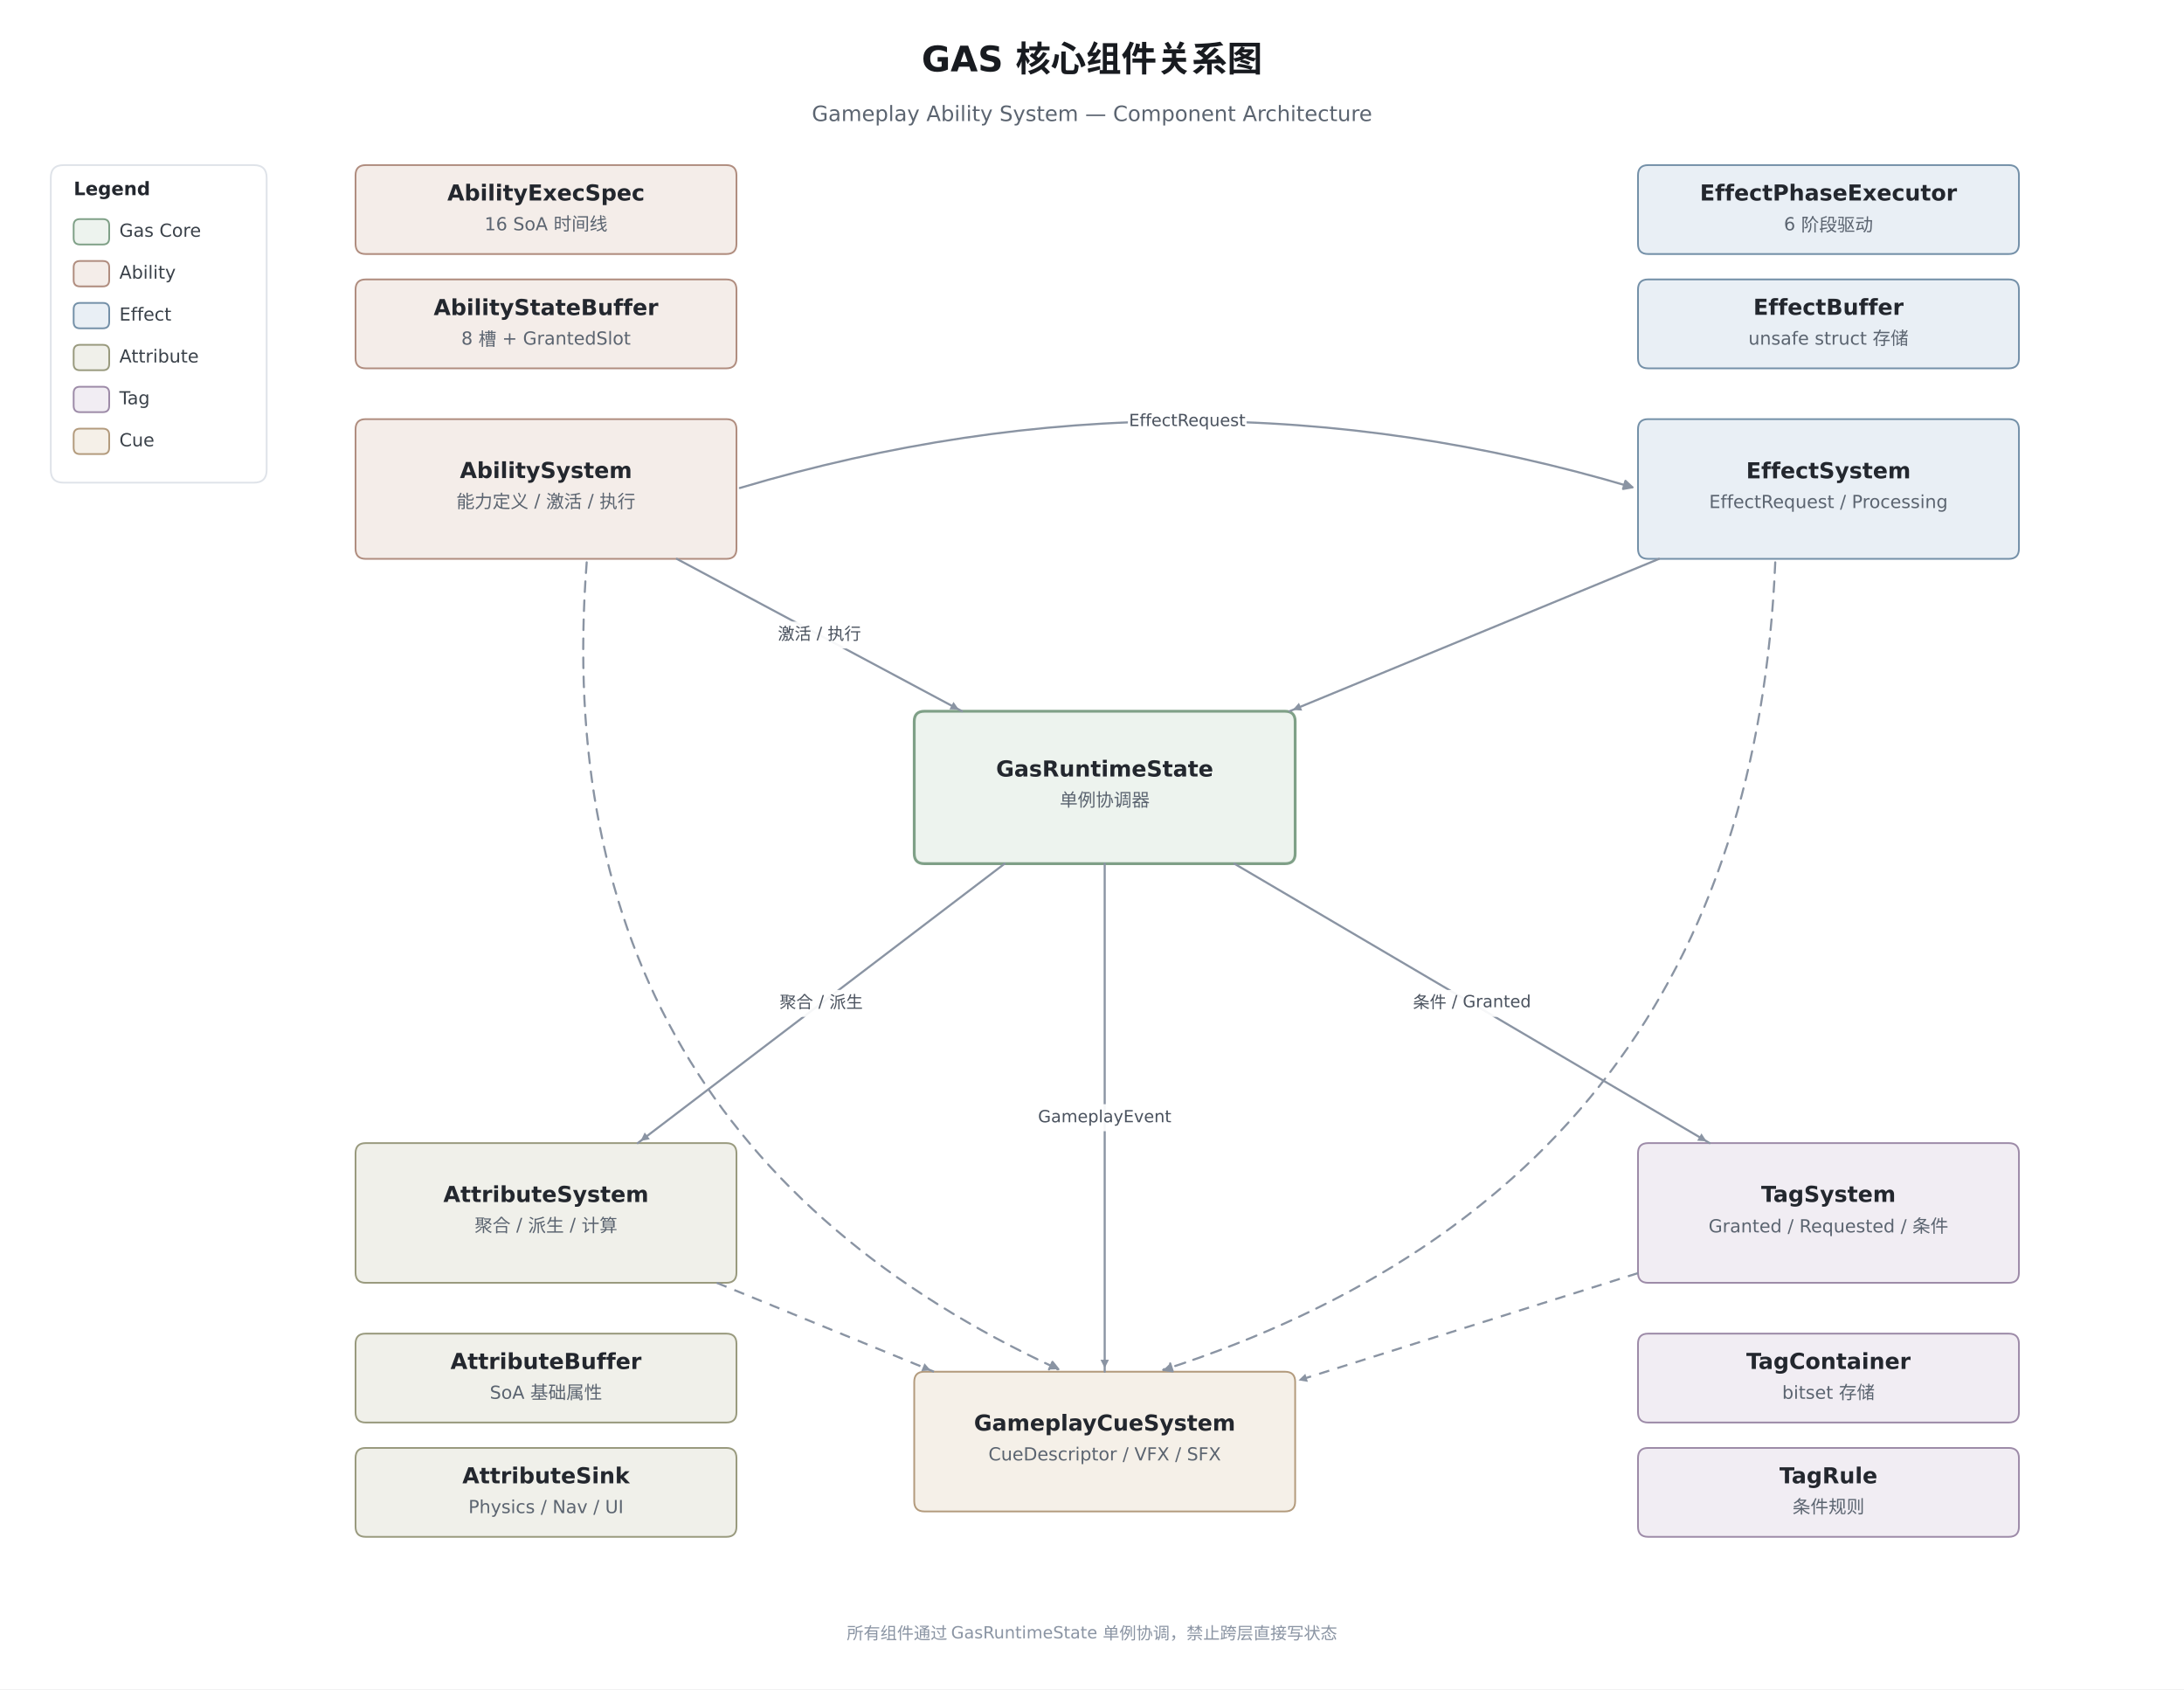
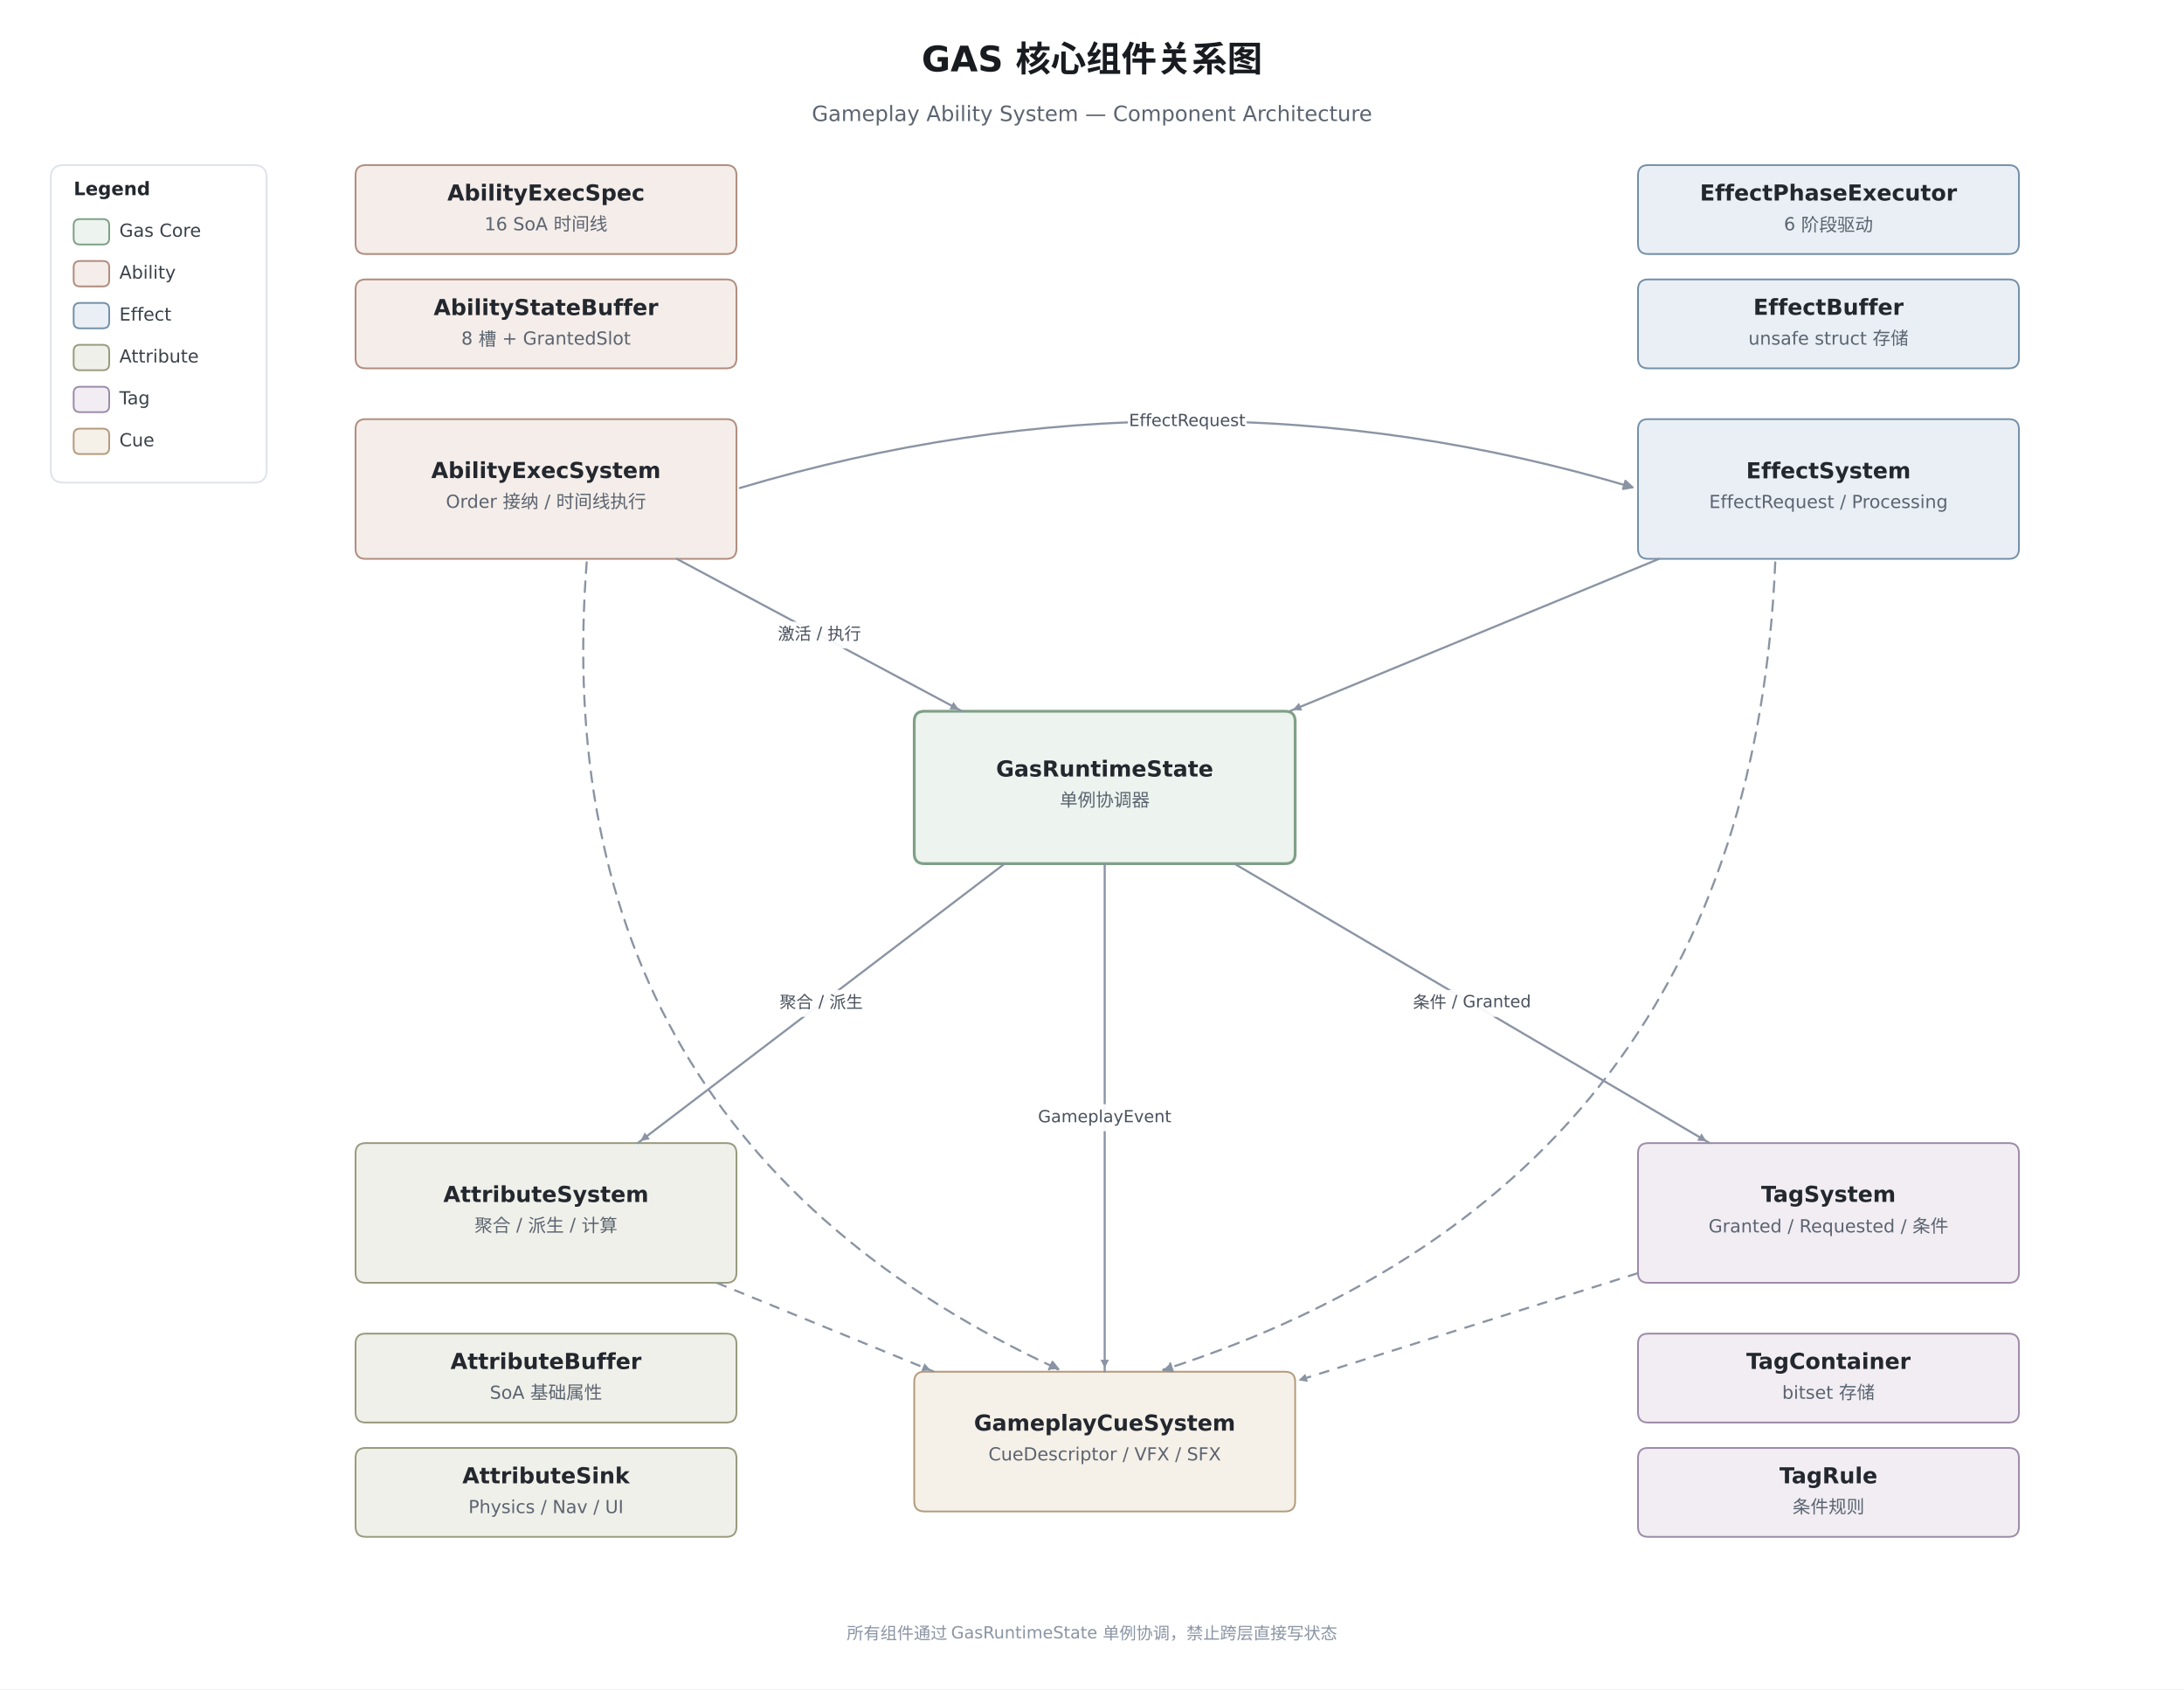
<svg xmlns="http://www.w3.org/2000/svg" width="1238.4pt" height="957.6pt" viewBox="0 0 1238.4 957.6" version="1.1">
  <defs>
    <style type="text/css">*{stroke-linejoin: round; stroke-linecap: butt}</style>
  </defs>
  <g id="figure_1">
    <g id="patch_1">
      <path d="M 0 957.6 L 1238.4 957.6 L 1238.4 0 L 0 0 z " style="fill: #ffffff" />
    </g>
    <g id="axes_1">
      <g id="patch_2">
        <path d="M 524.16 403.2 L 728.64 403.2 Q 734.4 403.2 734.4 408.96 L 734.4 483.84 Q 734.4 489.6 728.64 489.6 L 524.16 489.6 Q 518.4 489.6 518.4 483.84 L 518.4 408.96 Q 518.4 403.2 524.16 403.2 z " clip-path="url(#pfc2775b9f4)" style="fill: #edf3ee; stroke: #7fa087; stroke-width: 1.6; stroke-linejoin: miter" />
      </g>
      <g id="patch_3">
        <path d="M 207.36 237.6 L 411.84 237.6 Q 417.6 237.6 417.6 243.36 L 417.6 311.04 Q 417.6 316.8 411.84 316.8 L 207.36 316.8 Q 201.6 316.8 201.6 311.04 L 201.6 243.36 Q 201.6 237.6 207.36 237.6 z " clip-path="url(#pfc2775b9f4)" style="fill: #f4ede9; stroke: #b08d7f; stroke-linejoin: miter" />
      </g>
      <g id="patch_4">
        <path d="M 207.36 93.6 L 411.84 93.6 Q 417.6 93.6 417.6 99.36 L 417.6 138.24 Q 417.6 144 411.84 144 L 207.36 144 Q 201.6 144 201.6 138.24 L 201.6 99.36 Q 201.6 93.6 207.36 93.6 z " clip-path="url(#pfc2775b9f4)" style="fill: #f4ede9; stroke: #b08d7f; stroke-linejoin: miter" />
      </g>
      <g id="patch_5">
        <path d="M 207.36 158.4 L 411.84 158.4 Q 417.6 158.4 417.6 164.16 L 417.6 203.04 Q 417.6 208.8 411.84 208.8 L 207.36 208.8 Q 201.6 208.8 201.6 203.04 L 201.6 164.16 Q 201.6 158.4 207.36 158.4 z " clip-path="url(#pfc2775b9f4)" style="fill: #f4ede9; stroke: #b08d7f; stroke-linejoin: miter" />
      </g>
      <g id="patch_6">
        <path d="M 934.56 237.6 L 1139.04 237.6 Q 1144.8 237.6 1144.8 243.36 L 1144.8 311.04 Q 1144.8 316.8 1139.04 316.8 L 934.56 316.8 Q 928.8 316.8 928.8 311.04 L 928.8 243.36 Q 928.8 237.6 934.56 237.6 z " clip-path="url(#pfc2775b9f4)" style="fill: #e9eff5; stroke: #7490a8; stroke-linejoin: miter" />
      </g>
      <g id="patch_7">
        <path d="M 934.56 93.6 L 1139.04 93.6 Q 1144.8 93.6 1144.8 99.36 L 1144.8 138.24 Q 1144.8 144 1139.04 144 L 934.56 144 Q 928.8 144 928.8 138.24 L 928.8 99.36 Q 928.8 93.6 934.56 93.6 z " clip-path="url(#pfc2775b9f4)" style="fill: #e9eff5; stroke: #7490a8; stroke-linejoin: miter" />
      </g>
      <g id="patch_8">
        <path d="M 934.56 158.4 L 1139.04 158.4 Q 1144.8 158.4 1144.8 164.16 L 1144.8 203.04 Q 1144.8 208.8 1139.04 208.8 L 934.56 208.8 Q 928.8 208.8 928.8 203.04 L 928.8 164.16 Q 928.8 158.4 934.56 158.4 z " clip-path="url(#pfc2775b9f4)" style="fill: #e9eff5; stroke: #7490a8; stroke-linejoin: miter" />
      </g>
      <g id="patch_9">
        <path d="M 207.36 648 L 411.84 648 Q 417.6 648 417.6 653.76 L 417.6 721.44 Q 417.6 727.2 411.84 727.2 L 207.36 727.2 Q 201.6 727.2 201.6 721.44 L 201.6 653.76 Q 201.6 648 207.36 648 z " clip-path="url(#pfc2775b9f4)" style="fill: #f0f0ea; stroke: #999a7e; stroke-linejoin: miter" />
      </g>
      <g id="patch_10">
        <path d="M 207.36 756 L 411.84 756 Q 417.6 756 417.6 761.76 L 417.6 800.64 Q 417.6 806.4 411.84 806.4 L 207.36 806.4 Q 201.6 806.4 201.6 800.64 L 201.6 761.76 Q 201.6 756 207.36 756 z " clip-path="url(#pfc2775b9f4)" style="fill: #f0f0ea; stroke: #999a7e; stroke-linejoin: miter" />
      </g>
      <g id="patch_11">
        <path d="M 207.36 820.8 L 411.84 820.8 Q 417.6 820.8 417.6 826.56 L 417.6 865.44 Q 417.6 871.2 411.84 871.2 L 207.36 871.2 Q 201.6 871.2 201.6 865.44 L 201.6 826.56 Q 201.6 820.8 207.36 820.8 z " clip-path="url(#pfc2775b9f4)" style="fill: #f0f0ea; stroke: #999a7e; stroke-linejoin: miter" />
      </g>
      <g id="patch_12">
        <path d="M 934.56 648 L 1139.04 648 Q 1144.8 648 1144.8 653.76 L 1144.8 721.44 Q 1144.8 727.2 1139.04 727.2 L 934.56 727.2 Q 928.8 727.2 928.8 721.44 L 928.8 653.76 Q 928.8 648 934.56 648 z " clip-path="url(#pfc2775b9f4)" style="fill: #f1edf3; stroke: #9d8ba8; stroke-linejoin: miter" />
      </g>
      <g id="patch_13">
        <path d="M 934.56 756 L 1139.04 756 Q 1144.8 756 1144.8 761.76 L 1144.8 800.64 Q 1144.8 806.4 1139.04 806.4 L 934.56 806.4 Q 928.8 806.4 928.8 800.64 L 928.8 761.76 Q 928.8 756 934.56 756 z " clip-path="url(#pfc2775b9f4)" style="fill: #f1edf3; stroke: #9d8ba8; stroke-linejoin: miter" />
      </g>
      <g id="patch_14">
        <path d="M 934.56 820.8 L 1139.04 820.8 Q 1144.8 820.8 1144.8 826.56 L 1144.8 865.44 Q 1144.8 871.2 1139.04 871.2 L 934.56 871.2 Q 928.8 871.2 928.8 865.44 L 928.8 826.56 Q 928.8 820.8 934.56 820.8 z " clip-path="url(#pfc2775b9f4)" style="fill: #f1edf3; stroke: #9d8ba8; stroke-linejoin: miter" />
      </g>
      <g id="patch_15">
        <path d="M 524.16 777.6 L 728.64 777.6 Q 734.4 777.6 734.4 783.36 L 734.4 851.04 Q 734.4 856.8 728.64 856.8 L 524.16 856.8 Q 518.4 856.8 518.4 851.04 L 518.4 783.36 Q 518.4 777.6 524.16 777.6 z " clip-path="url(#pfc2775b9f4)" style="fill: #f5f0e8; stroke: #b39b7d; stroke-linejoin: miter" />
      </g>
      <g id="text_1">
        <text style="font-weight: 700; font-size: 12.5px; font-family: 'Microsoft YaHei', 'DejaVu Sans'; text-anchor: middle; fill: #23272e" x="626.4" y="440.192" transform="rotate(-0 626.4 440.1922)">GasRuntimeState</text>
      </g>
      <g id="text_2">
        <text style="font-size: 10.2px; font-family: 'Microsoft YaHei', 'DejaVu Sans'; text-anchor: middle; fill: #5b6470" x="626.4" y="457.074" transform="rotate(-0 626.4 457.0736)">单例协调器</text>
      </g>
      <g id="text_3">
-         <text style="font-weight: 700; font-size: 12.5px; font-family: 'Microsoft YaHei', 'DejaVu Sans'; text-anchor: middle; fill: #23272e" x="309.6" y="270.992" transform="rotate(-0 309.6 270.9922)">AbilitySystem</text>
+         <text style="font-weight: 700; font-size: 12.5px; font-family: 'Microsoft YaHei', 'DejaVu Sans'; text-anchor: middle; fill: #23272e" x="309.6" y="270.992" transform="rotate(-0 309.6 270.9922)">AbilityExecSystem</text>
      </g>
      <g id="text_4">
-         <text style="font-size: 10.2px; font-family: 'Microsoft YaHei', 'DejaVu Sans'; text-anchor: middle; fill: #5b6470" x="309.6" y="287.874" transform="rotate(-0 309.6 287.8736)">能力定义 / 激活 / 执行</text>
+         <text style="font-size: 10.2px; font-family: 'Microsoft YaHei', 'DejaVu Sans'; text-anchor: middle; fill: #5b6470" x="309.6" y="287.874" transform="rotate(-0 309.6 287.8736)">Order 接纳 / 时间线执行</text>
      </g>
      <g id="text_5">
        <text style="font-weight: 700; font-size: 12.5px; font-family: 'Microsoft YaHei', 'DejaVu Sans'; text-anchor: middle; fill: #23272e" x="309.6" y="113.672" transform="rotate(-0 309.6 113.6722)">AbilityExecSpec</text>
      </g>
      <g id="text_6">
        <text style="font-size: 10.2px; font-family: 'Microsoft YaHei', 'DejaVu Sans'; text-anchor: middle; fill: #5b6470" x="309.6" y="130.554" transform="rotate(-0 309.6 130.5536)">16 SoA 时间线</text>
      </g>
      <g id="text_7">
        <text style="font-weight: 700; font-size: 12.5px; font-family: 'Microsoft YaHei', 'DejaVu Sans'; text-anchor: middle; fill: #23272e" x="309.6" y="178.63" transform="rotate(-0 309.6 178.6304)">AbilityStateBuffer</text>
      </g>
      <g id="text_8">
        <text style="font-size: 10.2px; font-family: 'Microsoft YaHei', 'DejaVu Sans'; text-anchor: middle; fill: #5b6470" x="309.6" y="195.354" transform="rotate(-0 309.6 195.3536)">8 槽 + GrantedSlot</text>
      </g>
      <g id="text_9">
        <text style="font-weight: 700; font-size: 12.5px; font-family: 'Microsoft YaHei', 'DejaVu Sans'; text-anchor: middle; fill: #23272e" x="1036.8" y="271.15" transform="rotate(-0 1036.8 271.1504)">EffectSystem</text>
      </g>
      <g id="text_10">
        <text style="font-size: 10.2px; font-family: 'Microsoft YaHei', 'DejaVu Sans'; text-anchor: middle; fill: #5b6470" x="1036.8" y="287.993" transform="rotate(-0 1036.8 287.9932)">EffectRequest / Processing</text>
      </g>
      <g id="text_11">
        <text style="font-weight: 700; font-size: 12.5px; font-family: 'Microsoft YaHei', 'DejaVu Sans'; text-anchor: middle; fill: #23272e" x="1036.8" y="113.672" transform="rotate(-0 1036.8 113.6722)">EffectPhaseExecutor</text>
      </g>
      <g id="text_12">
        <text style="font-size: 10.2px; font-family: 'Microsoft YaHei', 'DejaVu Sans'; text-anchor: middle; fill: #5b6470" x="1036.8" y="130.554" transform="rotate(-0 1036.8 130.5536)">6 阶段驱动</text>
      </g>
      <g id="text_13">
        <text style="font-weight: 700; font-size: 12.5px; font-family: 'Microsoft YaHei', 'DejaVu Sans'; text-anchor: middle; fill: #23272e" x="1036.8" y="178.472" transform="rotate(-0 1036.8 178.4722)">EffectBuffer</text>
      </g>
      <g id="text_14">
        <text style="font-size: 10.2px; font-family: 'Microsoft YaHei', 'DejaVu Sans'; text-anchor: middle; fill: #5b6470" x="1036.8" y="195.354" transform="rotate(-0 1036.8 195.3536)">unsafe struct 存储</text>
      </g>
      <g id="text_15">
        <text style="font-weight: 700; font-size: 12.5px; font-family: 'Microsoft YaHei', 'DejaVu Sans'; text-anchor: middle; fill: #23272e" x="309.6" y="681.392" transform="rotate(-0 309.6 681.3922)">AttributeSystem</text>
      </g>
      <g id="text_16">
        <text style="font-size: 10.2px; font-family: 'Microsoft YaHei', 'DejaVu Sans'; text-anchor: middle; fill: #5b6470" x="309.6" y="698.274" transform="rotate(-0 309.6 698.2736)">聚合 / 派生 / 计算</text>
      </g>
      <g id="text_17">
        <text style="font-weight: 700; font-size: 12.5px; font-family: 'Microsoft YaHei', 'DejaVu Sans'; text-anchor: middle; fill: #23272e" x="309.6" y="776.072" transform="rotate(-0 309.6 776.0722)">AttributeBuffer</text>
      </g>
      <g id="text_18">
        <text style="font-size: 10.2px; font-family: 'Microsoft YaHei', 'DejaVu Sans'; text-anchor: middle; fill: #5b6470" x="309.6" y="792.954" transform="rotate(-0 309.6 792.9536)">SoA 基础属性</text>
      </g>
      <g id="text_19">
        <text style="font-weight: 700; font-size: 12.5px; font-family: 'Microsoft YaHei', 'DejaVu Sans'; text-anchor: middle; fill: #23272e" x="309.6" y="840.872" transform="rotate(-0 309.6 840.8722)">AttributeSink</text>
      </g>
      <g id="text_20">
        <text style="font-size: 10.2px; font-family: 'Microsoft YaHei', 'DejaVu Sans'; text-anchor: middle; fill: #5b6470" x="309.6" y="857.754" transform="rotate(-0 309.6 857.7536)">Physics / Nav / UI</text>
      </g>
      <g id="text_21">
        <text style="font-weight: 700; font-size: 12.5px; font-family: 'Microsoft YaHei', 'DejaVu Sans'; text-anchor: middle; fill: #23272e" x="1036.8" y="681.332" transform="rotate(-0 1036.8 681.3316)">TagSystem</text>
      </g>
      <g id="text_22">
        <text style="font-size: 10.2px; font-family: 'Microsoft YaHei', 'DejaVu Sans'; text-anchor: middle; fill: #5b6470" x="1036.8" y="698.611" transform="rotate(-0 1036.8 698.6115)">Granted / Requested / 条件</text>
      </g>
      <g id="text_23">
        <text style="font-weight: 700; font-size: 12.5px; font-family: 'Microsoft YaHei', 'DejaVu Sans'; text-anchor: middle; fill: #23272e" x="1036.8" y="776.029" transform="rotate(-0 1036.8 776.0292)">TagContainer</text>
      </g>
      <g id="text_24">
        <text style="font-size: 10.2px; font-family: 'Microsoft YaHei', 'DejaVu Sans'; text-anchor: middle; fill: #5b6470" x="1036.8" y="792.954" transform="rotate(-0 1036.8 792.9536)">bitset 存储</text>
      </g>
      <g id="text_25">
        <text style="font-weight: 700; font-size: 12.5px; font-family: 'Microsoft YaHei', 'DejaVu Sans'; text-anchor: middle; fill: #23272e" x="1036.8" y="840.872" transform="rotate(-0 1036.8 840.8722)">TagRule</text>
      </g>
      <g id="text_26">
        <text style="font-size: 10.2px; font-family: 'Microsoft YaHei', 'DejaVu Sans'; text-anchor: middle; fill: #5b6470" x="1036.8" y="857.754" transform="rotate(-0 1036.8 857.7536)">条件规则</text>
      </g>
      <g id="text_27">
        <text style="font-weight: 700; font-size: 12.5px; font-family: 'Microsoft YaHei', 'DejaVu Sans'; text-anchor: middle; fill: #23272e" x="626.4" y="810.992" transform="rotate(-0 626.4 810.9922)">GameplayCueSystem</text>
      </g>
      <g id="text_28">
        <text style="font-size: 10.2px; font-family: 'Microsoft YaHei', 'DejaVu Sans'; text-anchor: middle; fill: #5b6470" x="626.4" y="827.874" transform="rotate(-0 626.4 827.8736)">CueDescriptor / VFX / SFX</text>
      </g>
      <g id="line2d_1">
        <path d="M 383.745 316.8 L 545.515 403.2 " clip-path="url(#pfc2775b9f4)" style="fill: none; stroke: #8a94a3; stroke-width: 1.2; stroke-linecap: round" />
      </g>
      <g id="patch_16">
        <path d="M 419.515 276.628 Q 673.2 201.092 925.599 276.245 " clip-path="url(#pfc2775b9f4)" style="fill: none; stroke: #8a94a3; stroke-width: 1.2; stroke-linecap: round" />
        <path d="M 921.683 272.575 L 925.599 276.245 L 920.313 277.175 z " clip-path="url(#pfc2775b9f4)" style="fill: #8a94a3; stroke: #8a94a3; stroke-width: 1.2; stroke-linecap: round" />
      </g>
      <g id="line2d_2">
        <path d="M 940.749 316.8 L 731.183 403.2 " clip-path="url(#pfc2775b9f4)" style="fill: none; stroke: #8a94a3; stroke-width: 1.2; stroke-linecap: round" />
      </g>
      <g id="line2d_3">
        <path d="M 569.66 489.6 L 361.612 648 " clip-path="url(#pfc2775b9f4)" style="fill: none; stroke: #8a94a3; stroke-width: 1.2; stroke-linecap: round" />
      </g>
      <g id="line2d_4">
        <path d="M 699.904 489.6 L 969.421 648 " clip-path="url(#pfc2775b9f4)" style="fill: none; stroke: #8a94a3; stroke-width: 1.2; stroke-linecap: round" />
      </g>
      <g id="line2d_5">
        <path d="M 626.4 489.6 L 626.4 777.6 " clip-path="url(#pfc2775b9f4)" style="fill: none; stroke: #8a94a3; stroke-width: 1.2; stroke-linecap: round" />
      </g>
      <g id="line2d_6">
        <path d="M 406.4 727.2 L 529.6 777.6 " clip-path="url(#pfc2775b9f4)" style="fill: none; stroke-dasharray: 6,4.8; stroke-dashoffset: 0; stroke: #8a94a3; stroke-width: 1.2" />
      </g>
      <g id="line2d_7">
        <path d="M 928.8 721.705 L 734.4 783.095 " clip-path="url(#pfc2775b9f4)" style="fill: none; stroke-dasharray: 6,4.8; stroke-dashoffset: 0; stroke: #8a94a3; stroke-width: 1.2" />
      </g>
      <g id="patch_17">
        <path d="M 332.674 318.797 Q 307.708 641.241 600.136 776.204 " clip-path="url(#pfc2775b9f4)" style="fill: none; stroke-dasharray: 6,4.8; stroke-dashoffset: 0; stroke: #8a94a3; stroke-width: 1.2; stroke-linecap: round" />
        <path d="M 596.783 772.013 L 600.136 776.204 L 594.772 776.371 z " clip-path="url(#pfc2775b9f4)" style="fill: #8a94a3; stroke-dasharray: 6,4.8; stroke-dashoffset: 0; stroke: #8a94a3; stroke-width: 1.2; stroke-linecap: round" />
      </g>
      <g id="patch_18">
        <path d="M 1006.623 318.799 Q 991.968 669.08 659.676 776.574 " clip-path="url(#pfc2775b9f4)" style="fill: none; stroke-dasharray: 6,4.8; stroke-dashoffset: 0; stroke: #8a94a3; stroke-width: 1.2; stroke-linecap: round" />
        <path d="M 664.982 777.38 L 659.676 776.574 L 663.505 772.813 z " clip-path="url(#pfc2775b9f4)" style="fill: #8a94a3; stroke-dasharray: 6,4.8; stroke-dashoffset: 0; stroke: #8a94a3; stroke-width: 1.2; stroke-linecap: round" />
      </g>
      <g id="patch_19">
        <path d="M 385.51 317.743 Q 464.63 360 543.75 402.257 " clip-path="url(#pfc2775b9f4)" style="fill: none" />
        <path d="M 540.646 397.879 L 543.75 402.257 L 538.385 402.113 z " clip-path="url(#pfc2775b9f4)" style="fill: #8a94a3" />
      </g>
      <g id="patch_20">
        <path d="M 938.897 317.563 Q 835.964 360.001 733.031 402.438 " clip-path="url(#pfc2775b9f4)" style="fill: none" />
        <path d="M 738.383 402.827 L 733.031 402.438 L 736.554 398.39 z " clip-path="url(#pfc2775b9f4)" style="fill: #8a94a3" />
      </g>
      <g id="patch_21">
        <path d="M 568.069 490.811 Q 465.636 568.8 363.203 646.789 " clip-path="url(#pfc2775b9f4)" style="fill: none" />
        <path d="M 368.476 645.791 L 363.203 646.789 L 365.568 641.972 z " clip-path="url(#pfc2775b9f4)" style="fill: #8a94a3" />
      </g>
      <g id="patch_22">
        <path d="M 701.628 490.613 Q 834.664 568.801 967.701 646.989 " clip-path="url(#pfc2775b9f4)" style="fill: none" />
        <path d="M 964.778 642.488 L 967.701 646.989 L 962.346 646.626 z " clip-path="url(#pfc2775b9f4)" style="fill: #8a94a3" />
      </g>
      <g id="patch_23">
        <path d="M 626.4 491.6 Q 626.4 633.598 626.4 775.597 " clip-path="url(#pfc2775b9f4)" style="fill: none" />
        <path d="M 628.8 770.797 L 626.4 775.597 L 624 770.797 z " clip-path="url(#pfc2775b9f4)" style="fill: #8a94a3" />
      </g>
      <g id="patch_24">
        <path d="M 408.254 727.958 Q 468.003 752.401 527.752 776.844 " clip-path="url(#pfc2775b9f4)" style="fill: none" />
        <path d="M 524.218 772.805 L 527.752 776.844 L 522.401 777.248 z " clip-path="url(#pfc2775b9f4)" style="fill: #8a94a3" />
      </g>
      <g id="patch_25">
        <path d="M 926.893 722.308 Q 831.599 752.4 736.306 782.493 " clip-path="url(#pfc2775b9f4)" style="fill: none" />
        <path d="M 741.606 783.336 L 736.306 782.493 L 740.161 778.759 z " clip-path="url(#pfc2775b9f4)" style="fill: #8a94a3" />
      </g>
      <g id="text_29">
        <text style="font-weight: 700; font-size: 20px; font-family: 'Microsoft YaHei', 'DejaVu Sans'; text-anchor: middle; fill: #181b20" x="619.2" y="40.468" transform="rotate(-0 619.2 40.4675)">GAS 核心组件关系图</text>
      </g>
      <g id="text_30">
        <text style="font-size: 12px; font-family: 'Microsoft YaHei', 'DejaVu Sans'; text-anchor: middle; fill: #5b6470" x="619.2" y="68.632" transform="rotate(-0 619.2 68.6325)">Gameplay Ability System — Component Architecture</text>
      </g>
      <g id="text_31">
        <g id="patch_26">
          <path d="M 440.789 367.638 L 488.47 367.638 Q 491.13 367.638 491.13 364.978 L 491.13 355.022 Q 491.13 352.362 488.47 352.362 L 440.789 352.362 Q 438.129 352.362 438.129 355.022 L 438.129 364.978 Q 438.129 367.638 440.789 367.638 z " style="fill: #ffffff; opacity: 0.92" />
        </g>
        <text style="font-size: 9.5px; font-family: 'Microsoft YaHei', 'DejaVu Sans'; text-anchor: middle; fill: #4a525e" x="464.63" y="362.616" transform="rotate(-0 464.6298 362.6162)">激活 / 执行</text>
      </g>
      <g id="text_32">
        <g id="patch_27">
          <path d="M 642.166 246.554 L 704.234 246.554 Q 706.894 246.554 706.894 243.894 L 706.894 233.826 Q 706.894 231.166 704.234 231.166 L 642.166 231.166 Q 639.506 231.166 639.506 233.826 L 639.506 243.894 Q 639.506 246.554 642.166 246.554 z " style="fill: #ffffff; opacity: 0.92" />
        </g>
        <text style="font-size: 9.5px; font-family: 'Microsoft YaHei', 'DejaVu Sans'; text-anchor: middle; fill: #4a525e" x="673.2" y="241.532" transform="rotate(-0 673.2 241.5319)">EffectRequest</text>
      </g>
      <g id="text_33">
        <g id="patch_28">
          <path d="M 441.795 576.438 L 489.476 576.438 Q 492.136 576.438 492.136 573.778 L 492.136 563.822 Q 492.136 561.162 489.476 561.162 L 441.795 561.162 Q 439.135 561.162 439.135 563.822 L 439.135 573.778 Q 439.135 576.438 441.795 576.438 z " style="fill: #ffffff; opacity: 0.92" />
        </g>
        <text style="font-size: 9.5px; font-family: 'Microsoft YaHei', 'DejaVu Sans'; text-anchor: middle; fill: #4a525e" x="465.636" y="571.416" transform="rotate(-0 465.6358 571.4162)">聚合 / 派生</text>
      </g>
      <g id="text_34">
        <g id="patch_29">
          <path d="M 801.962 576.438 L 867.363 576.438 Q 870.023 576.438 870.023 573.778 L 870.023 563.822 Q 870.023 561.162 867.363 561.162 L 801.962 561.162 Q 799.302 561.162 799.302 563.822 L 799.302 573.778 Q 799.302 576.438 801.962 576.438 z " style="fill: #ffffff; opacity: 0.92" />
        </g>
        <text style="font-size: 9.5px; font-family: 'Microsoft YaHei', 'DejaVu Sans'; text-anchor: middle; fill: #4a525e" x="834.663" y="571.416" transform="rotate(-0 834.6627 571.4162)">条件 / Granted</text>
      </g>
      <g id="text_35">
        <g id="patch_30">
          <path d="M 591.191 641.265 L 661.609 641.265 Q 664.269 641.265 664.269 638.605 L 664.269 628.595 Q 664.269 625.935 661.609 625.935 L 591.191 625.935 Q 588.531 625.935 588.531 628.595 L 588.531 638.605 Q 588.531 641.265 591.191 641.265 z " style="fill: #ffffff; opacity: 0.92" />
        </g>
        <text style="font-size: 9.5px; font-family: 'Microsoft YaHei', 'DejaVu Sans'; text-anchor: middle; fill: #4a525e" x="626.4" y="636.189" transform="rotate(-0 626.4 636.1888)">GameplayEvent</text>
      </g>
      <g id="text_36">
        <text style="font-size: 9.5px; font-family: 'Microsoft YaHei', 'DejaVu Sans'; text-anchor: middle; fill: #8a94a3" x="619.2" y="929.194" transform="rotate(-0 619.2 929.1941)">所有组件通过 GasRuntimeState 单例协调，禁止跨层直接写状态</text>
      </g>
      <g id="patch_31">
        <path d="M 36 93.6 L 144 93.6 Q 151.2 93.6 151.2 100.8 L 151.2 266.4 Q 151.2 273.6 144 273.6 L 36 273.6 Q 28.8 273.6 28.8 266.4 L 28.8 100.8 Q 28.8 93.6 36 93.6 z " clip-path="url(#pfc2775b9f4)" style="fill: #ffffff; stroke: #dfe3e9; stroke-linejoin: miter" />
      </g>
      <g id="text_37">
        <text style="font-weight: 700; font-size: 10.5px; font-family: 'Microsoft YaHei', 'DejaVu Sans'; text-anchor: start; fill: #23272e" x="41.76" y="110.633" transform="rotate(-0 41.76 110.6334)">Legend</text>
      </g>
      <g id="patch_32">
        <path d="M 45.36 124.2 L 58.32 124.2 Q 61.92 124.2 61.92 127.8 L 61.92 135 Q 61.92 138.6 58.32 138.6 L 45.36 138.6 Q 41.76 138.6 41.76 135 L 41.76 127.8 Q 41.76 124.2 45.36 124.2 z " clip-path="url(#pfc2775b9f4)" style="fill: #edf3ee; stroke: #7fa087; stroke-linejoin: miter" />
      </g>
      <g id="text_38">
        <text style="font-size: 10.2px; font-family: 'Microsoft YaHei', 'DejaVu Sans'; text-anchor: start; fill: #3a4149" x="67.68" y="134.209" transform="rotate(-0 67.68 134.209)">Gas Core</text>
      </g>
      <g id="patch_33">
        <path d="M 45.36 147.96 L 58.32 147.96 Q 61.92 147.96 61.92 151.56 L 61.92 158.76 Q 61.92 162.36 58.32 162.36 L 45.36 162.36 Q 41.76 162.36 41.76 158.76 L 41.76 151.56 Q 41.76 147.96 45.36 147.96 z " clip-path="url(#pfc2775b9f4)" style="fill: #f4ede9; stroke: #b08d7f; stroke-linejoin: miter" />
      </g>
      <g id="text_39">
        <text style="font-size: 10.2px; font-family: 'Microsoft YaHei', 'DejaVu Sans'; text-anchor: start; fill: #3a4149" x="67.68" y="157.94" transform="rotate(-0 67.68 157.9395)">Ability</text>
      </g>
      <g id="patch_34">
        <path d="M 45.36 171.72 L 58.32 171.72 Q 61.92 171.72 61.92 175.32 L 61.92 182.52 Q 61.92 186.12 58.32 186.12 L 45.36 186.12 Q 41.76 186.12 41.76 182.52 L 41.76 175.32 Q 41.76 171.72 45.36 171.72 z " clip-path="url(#pfc2775b9f4)" style="fill: #e9eff5; stroke: #7490a8; stroke-linejoin: miter" />
      </g>
      <g id="text_40">
        <text style="font-size: 10.2px; font-family: 'Microsoft YaHei', 'DejaVu Sans'; text-anchor: start; fill: #3a4149" x="67.68" y="181.729" transform="rotate(-0 67.68 181.729)">Effect</text>
      </g>
      <g id="patch_35">
        <path d="M 45.36 195.48 L 58.32 195.48 Q 61.92 195.48 61.92 199.08 L 61.92 206.28 Q 61.92 209.88 58.32 209.88 L 45.36 209.88 Q 41.76 209.88 41.76 206.28 L 41.76 199.08 Q 41.76 195.48 45.36 195.48 z " clip-path="url(#pfc2775b9f4)" style="fill: #f0f0ea; stroke: #999a7e; stroke-linejoin: miter" />
      </g>
      <g id="text_41">
        <text style="font-size: 10.2px; font-family: 'Microsoft YaHei', 'DejaVu Sans'; text-anchor: start; fill: #3a4149" x="67.68" y="205.489" transform="rotate(-0 67.68 205.489)">Attribute</text>
      </g>
      <g id="patch_36">
        <path d="M 45.36 219.24 L 58.32 219.24 Q 61.92 219.24 61.92 222.84 L 61.92 230.04 Q 61.92 233.64 58.32 233.64 L 45.36 233.64 Q 41.76 233.64 41.76 230.04 L 41.76 222.84 Q 41.76 219.24 45.36 219.24 z " clip-path="url(#pfc2775b9f4)" style="fill: #f1edf3; stroke: #9d8ba8; stroke-linejoin: miter" />
      </g>
      <g id="text_42">
        <text style="font-size: 10.2px; font-family: 'Microsoft YaHei', 'DejaVu Sans'; text-anchor: start; fill: #3a4149" x="67.68" y="229.19" transform="rotate(-0 67.68 229.19)">Tag</text>
      </g>
      <g id="patch_37">
        <path d="M 45.36 243 L 58.32 243 Q 61.92 243 61.92 246.6 L 61.92 253.8 Q 61.92 257.4 58.32 257.4 L 45.36 257.4 Q 41.76 257.4 41.76 253.8 L 41.76 246.6 Q 41.76 243 45.36 243 z " clip-path="url(#pfc2775b9f4)" style="fill: #f5f0e8; stroke: #b39b7d; stroke-linejoin: miter" />
      </g>
      <g id="text_43">
        <text style="font-size: 10.2px; font-family: 'Microsoft YaHei', 'DejaVu Sans'; text-anchor: start; fill: #3a4149" x="67.68" y="253.009" transform="rotate(-0 67.68 253.009)">Cue</text>
      </g>
    </g>
  </g>
  <defs>
    <clipPath id="pfc2775b9f4">
      <rect x="0" y="0" width="1238.4" height="957.6" />
    </clipPath>
  </defs>
</svg>
